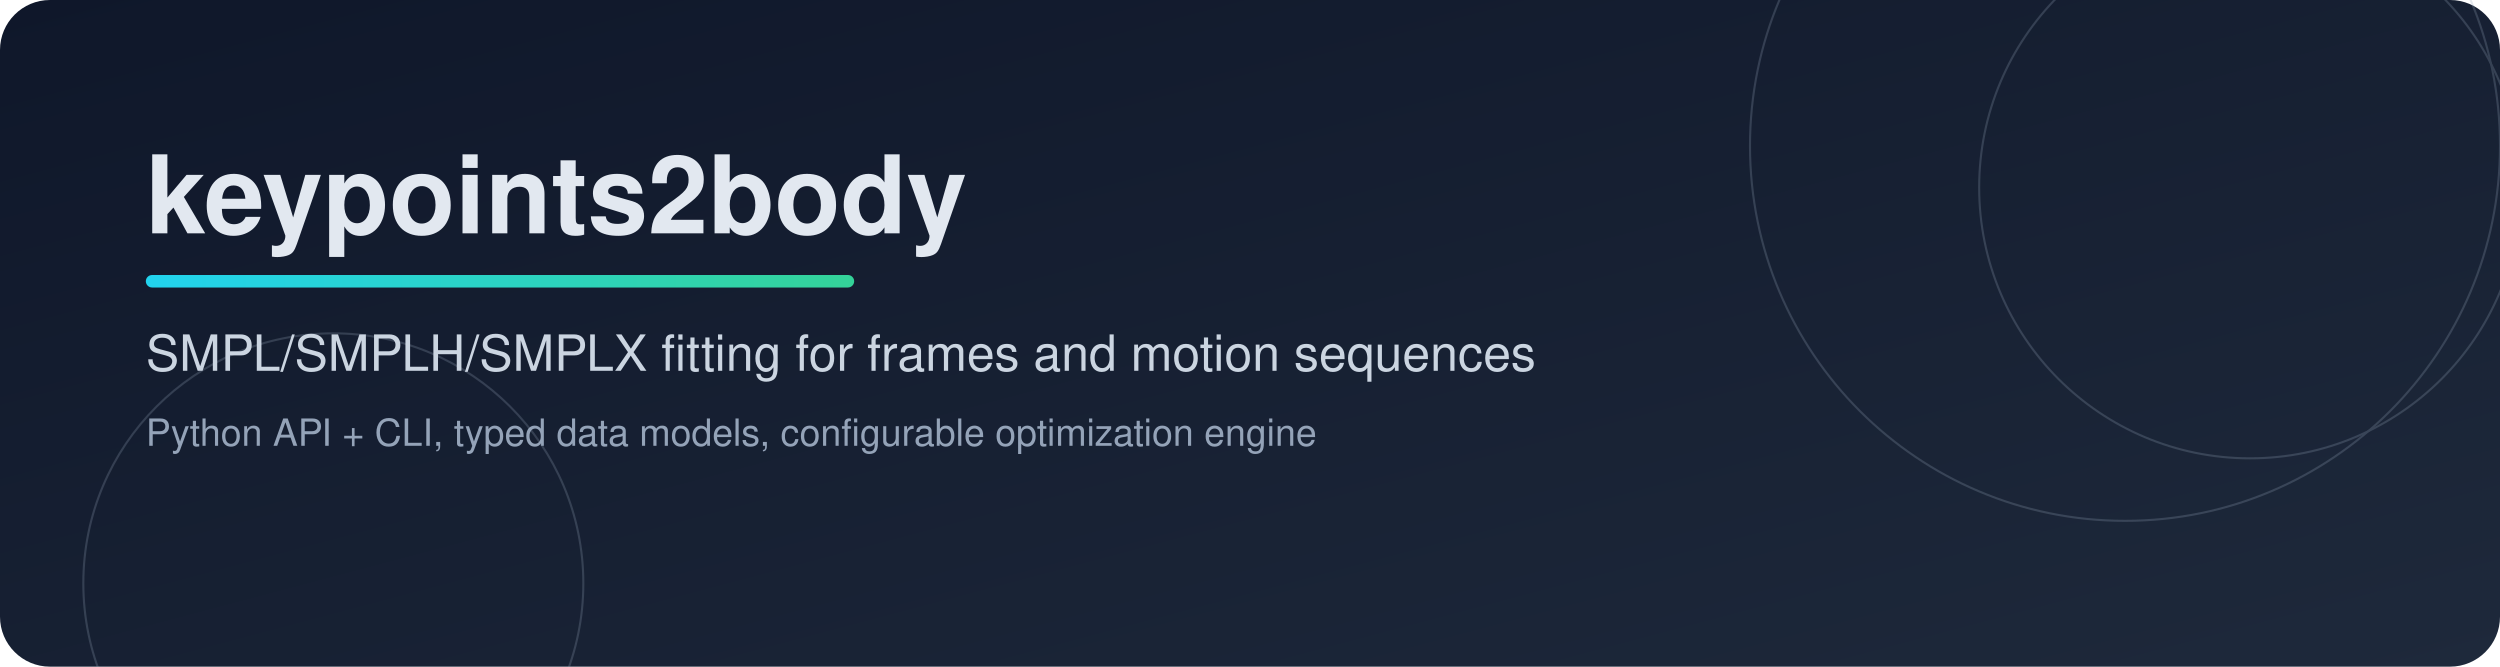
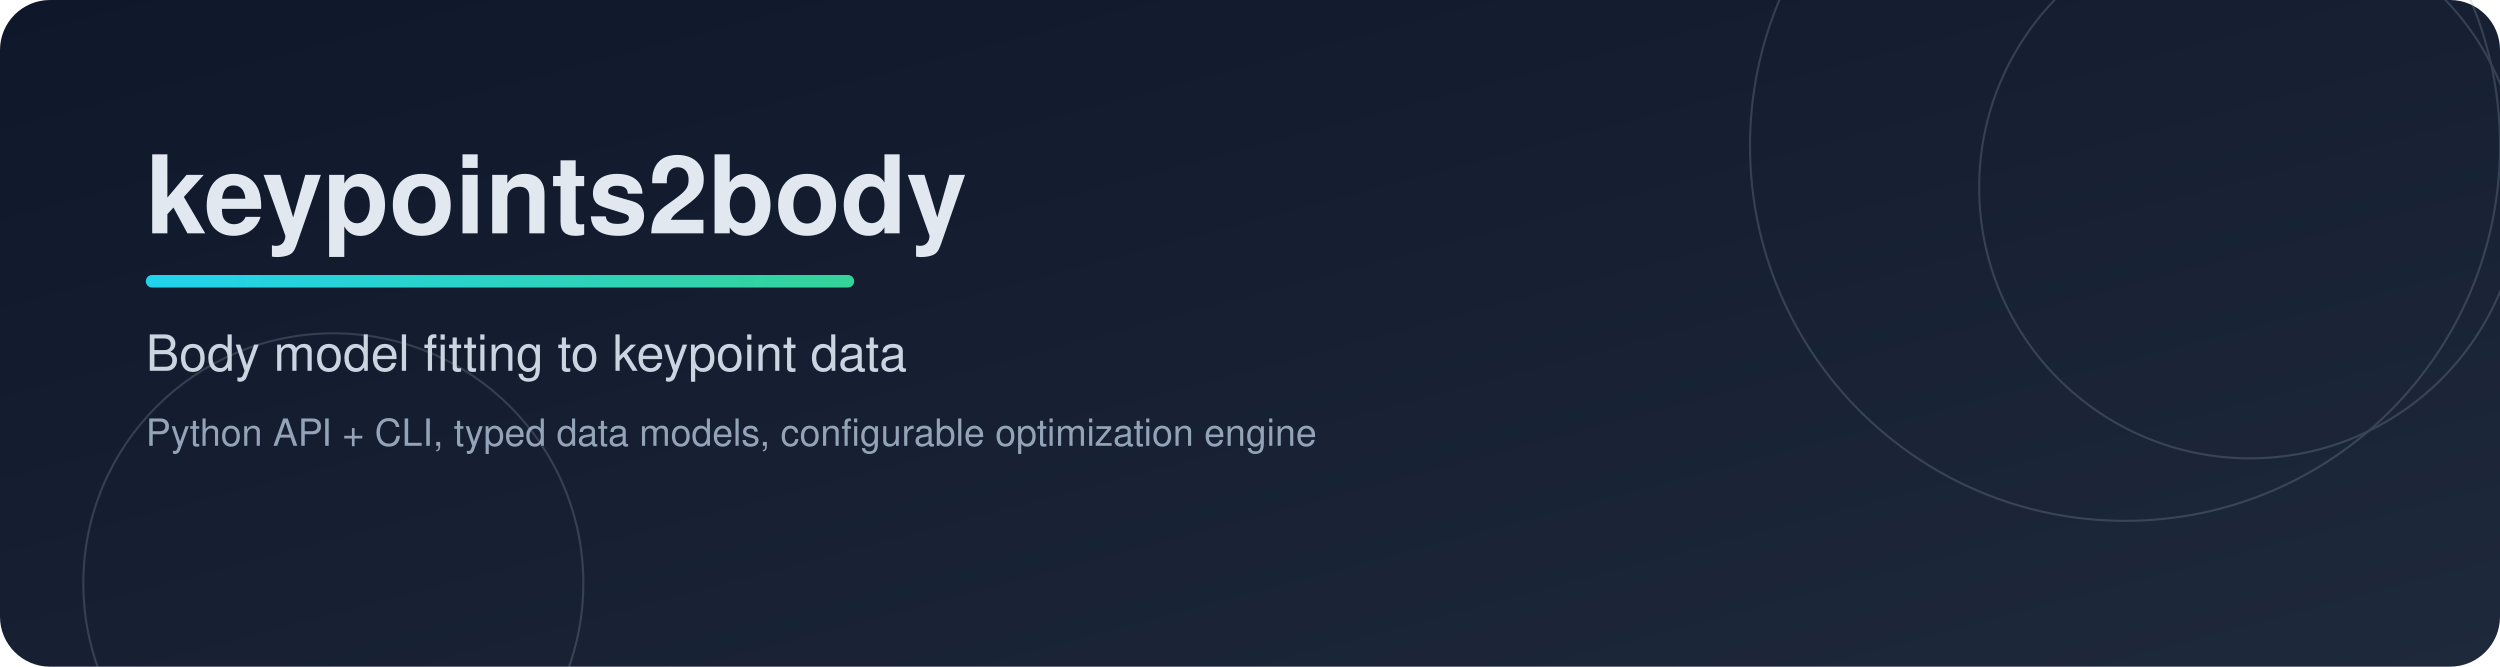
<svg xmlns="http://www.w3.org/2000/svg" width="1200" height="320" viewBox="0 0 1200 320" role="img" aria-labelledby="title desc">
  <defs>
    <linearGradient id="bg" x1="0" x2="1" y1="0" y2="1">
      <stop offset="0%" stop-color="#0f172a" />
      <stop offset="100%" stop-color="#1e293b" />
    </linearGradient>
    <linearGradient id="accent" x1="0" x2="1" y1="0" y2="0">
      <stop offset="0%" stop-color="#22d3ee" />
      <stop offset="100%" stop-color="#34d399" />
    </linearGradient>
  </defs>
  <rect x="0" y="0" width="1200" height="320" rx="24" fill="url(#bg)" />
  <g opacity="0.25" stroke="#94a3b8" fill="none">
    <circle cx="1020" cy="70" r="180" />
    <circle cx="1080" cy="90" r="130" />
    <circle cx="160" cy="280" r="120" />
  </g>
  <g transform="translate(70,70)">
    <text x="0" y="42" fill="#e2e8f0" font-size="52" font-family="Segoe UI, Helvetica, Arial, sans-serif" font-weight="700">
      keypoints2body
    </text>
    <rect x="0" y="62" width="340" height="6" rx="3" fill="url(#accent)" />
    <text x="0" y="108" fill="#cbd5e1" font-size="24" font-family="Segoe UI, Helvetica, Arial, sans-serif">
-       SMPL/SMPLH/SMPLX fitting for frames and motion sequences
+       Body model fitting to keypoint data
    </text>
    <text x="0" y="144" fill="#94a3b8" font-size="18" font-family="Segoe UI, Helvetica, Arial, sans-serif">
      Python API + CLI, typed data models, configurable optimization engine
    </text>
  </g>
</svg>
